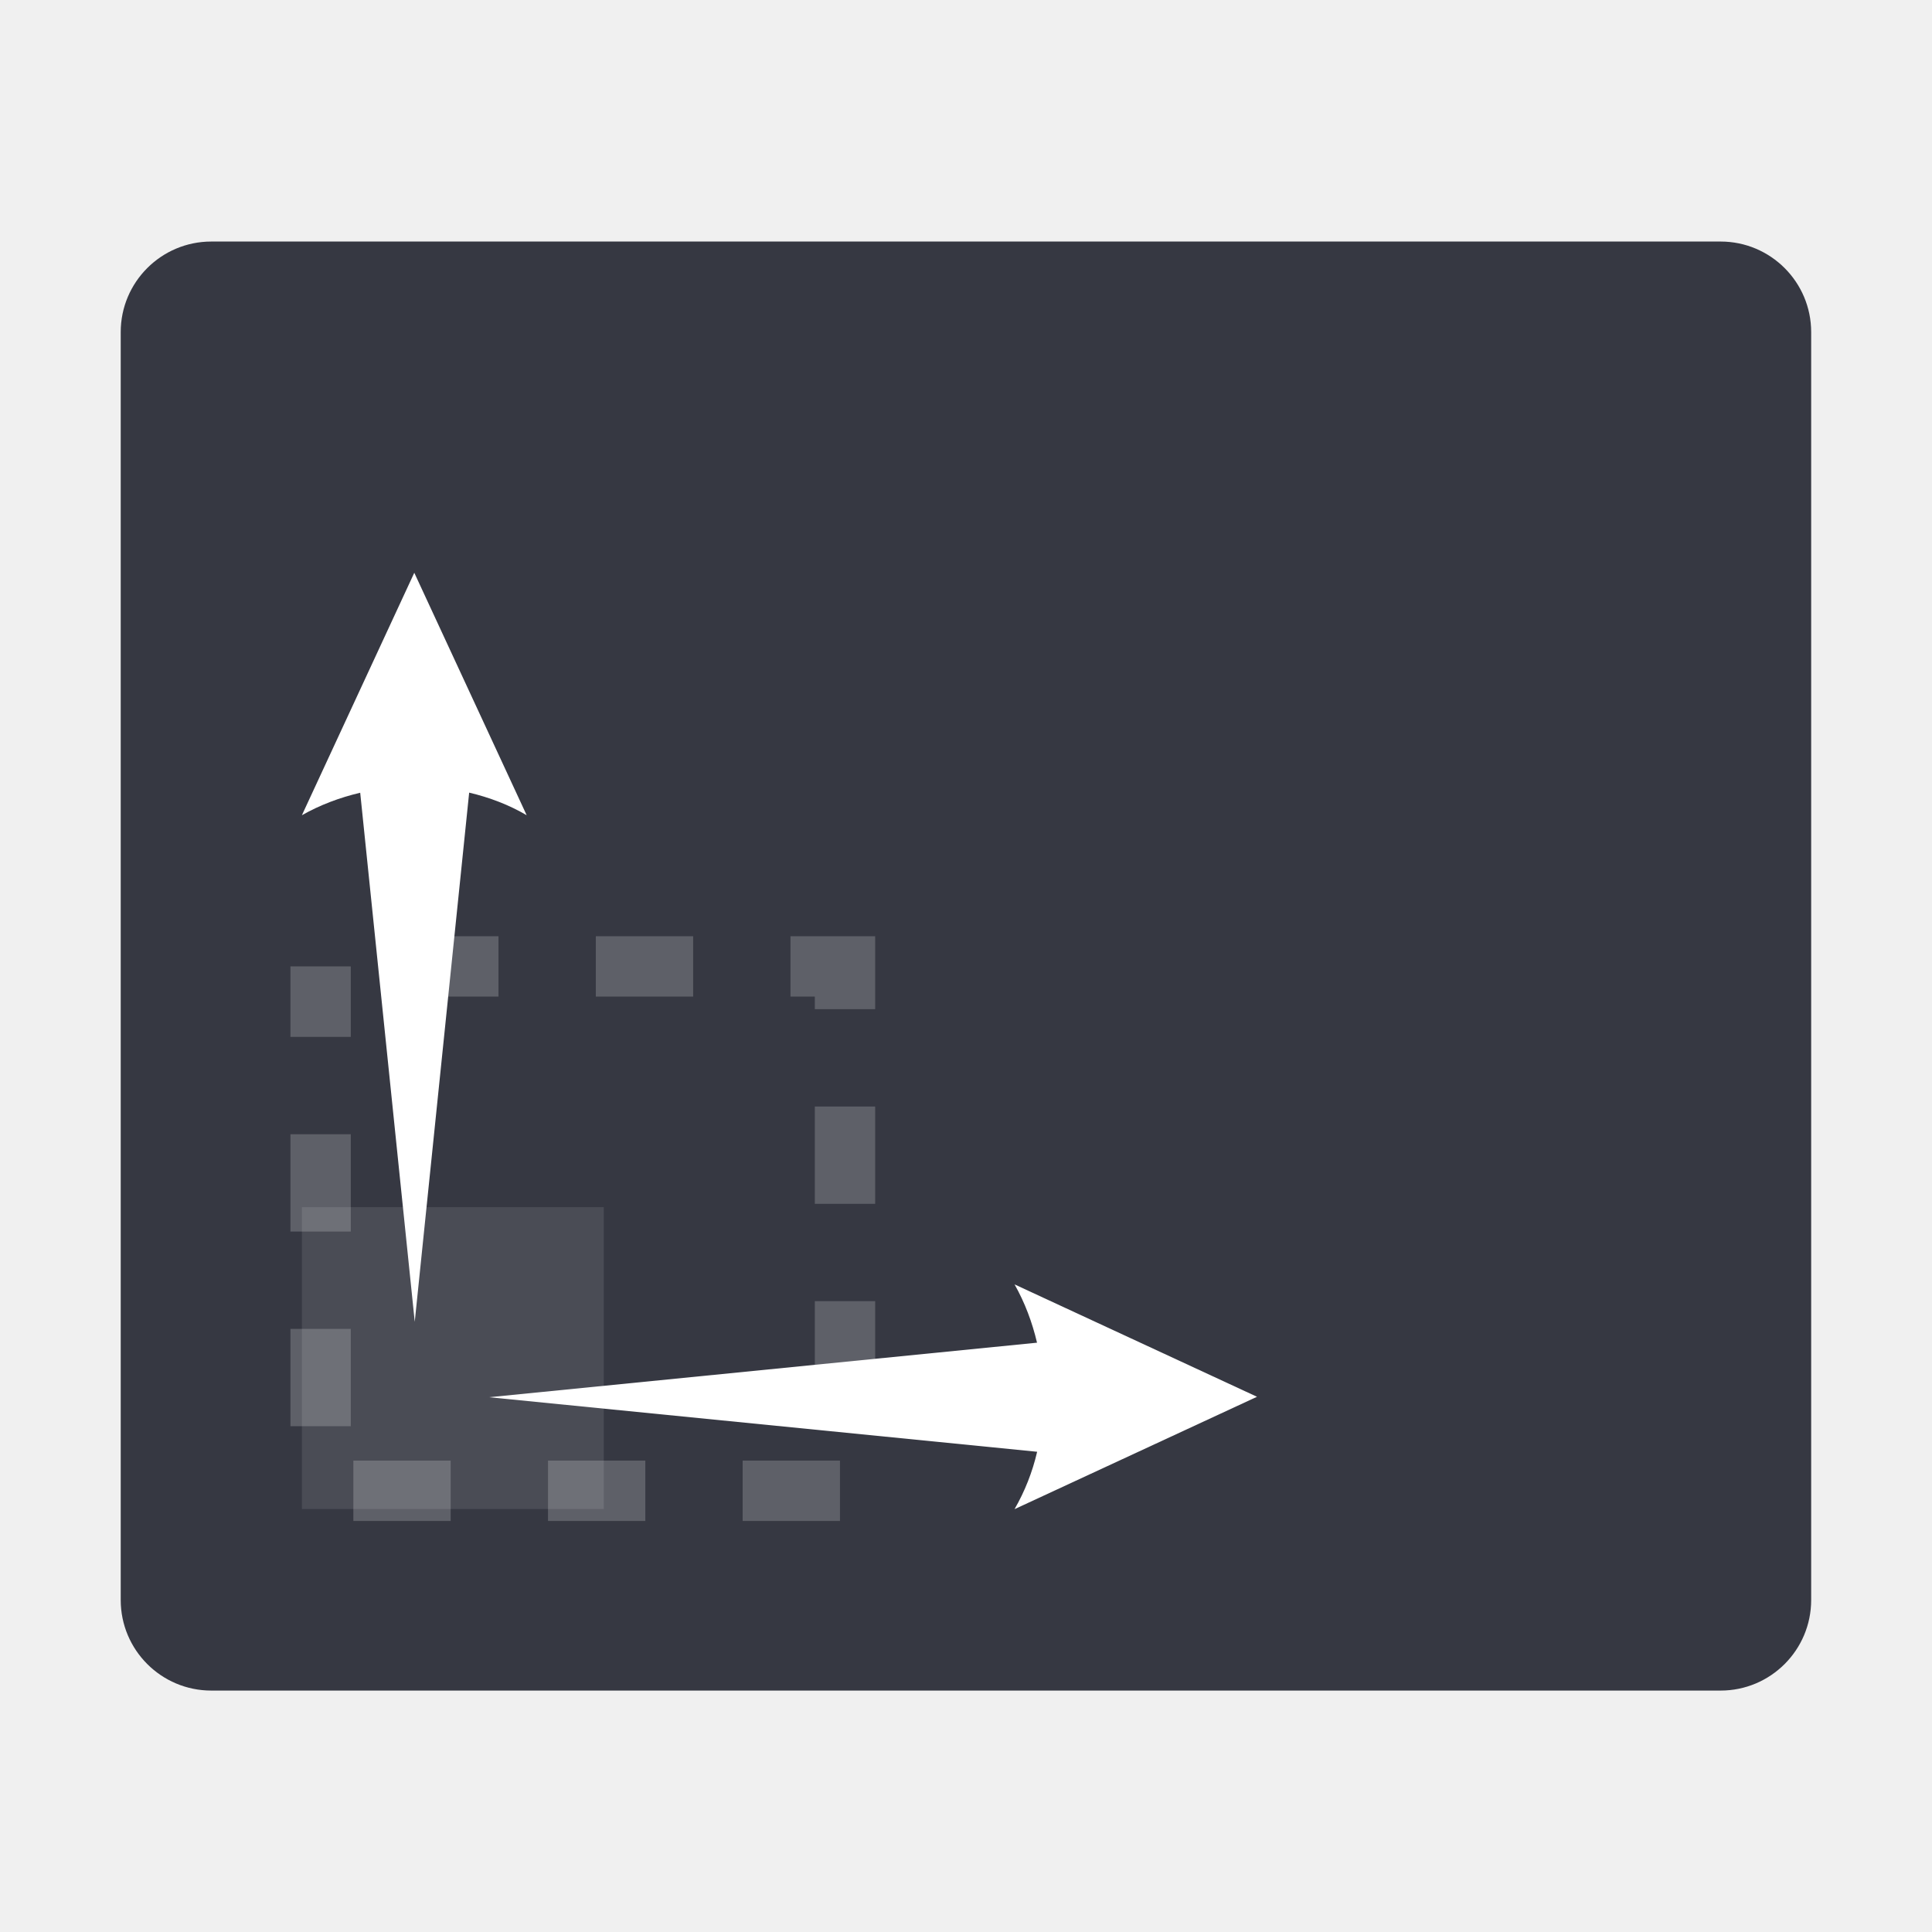
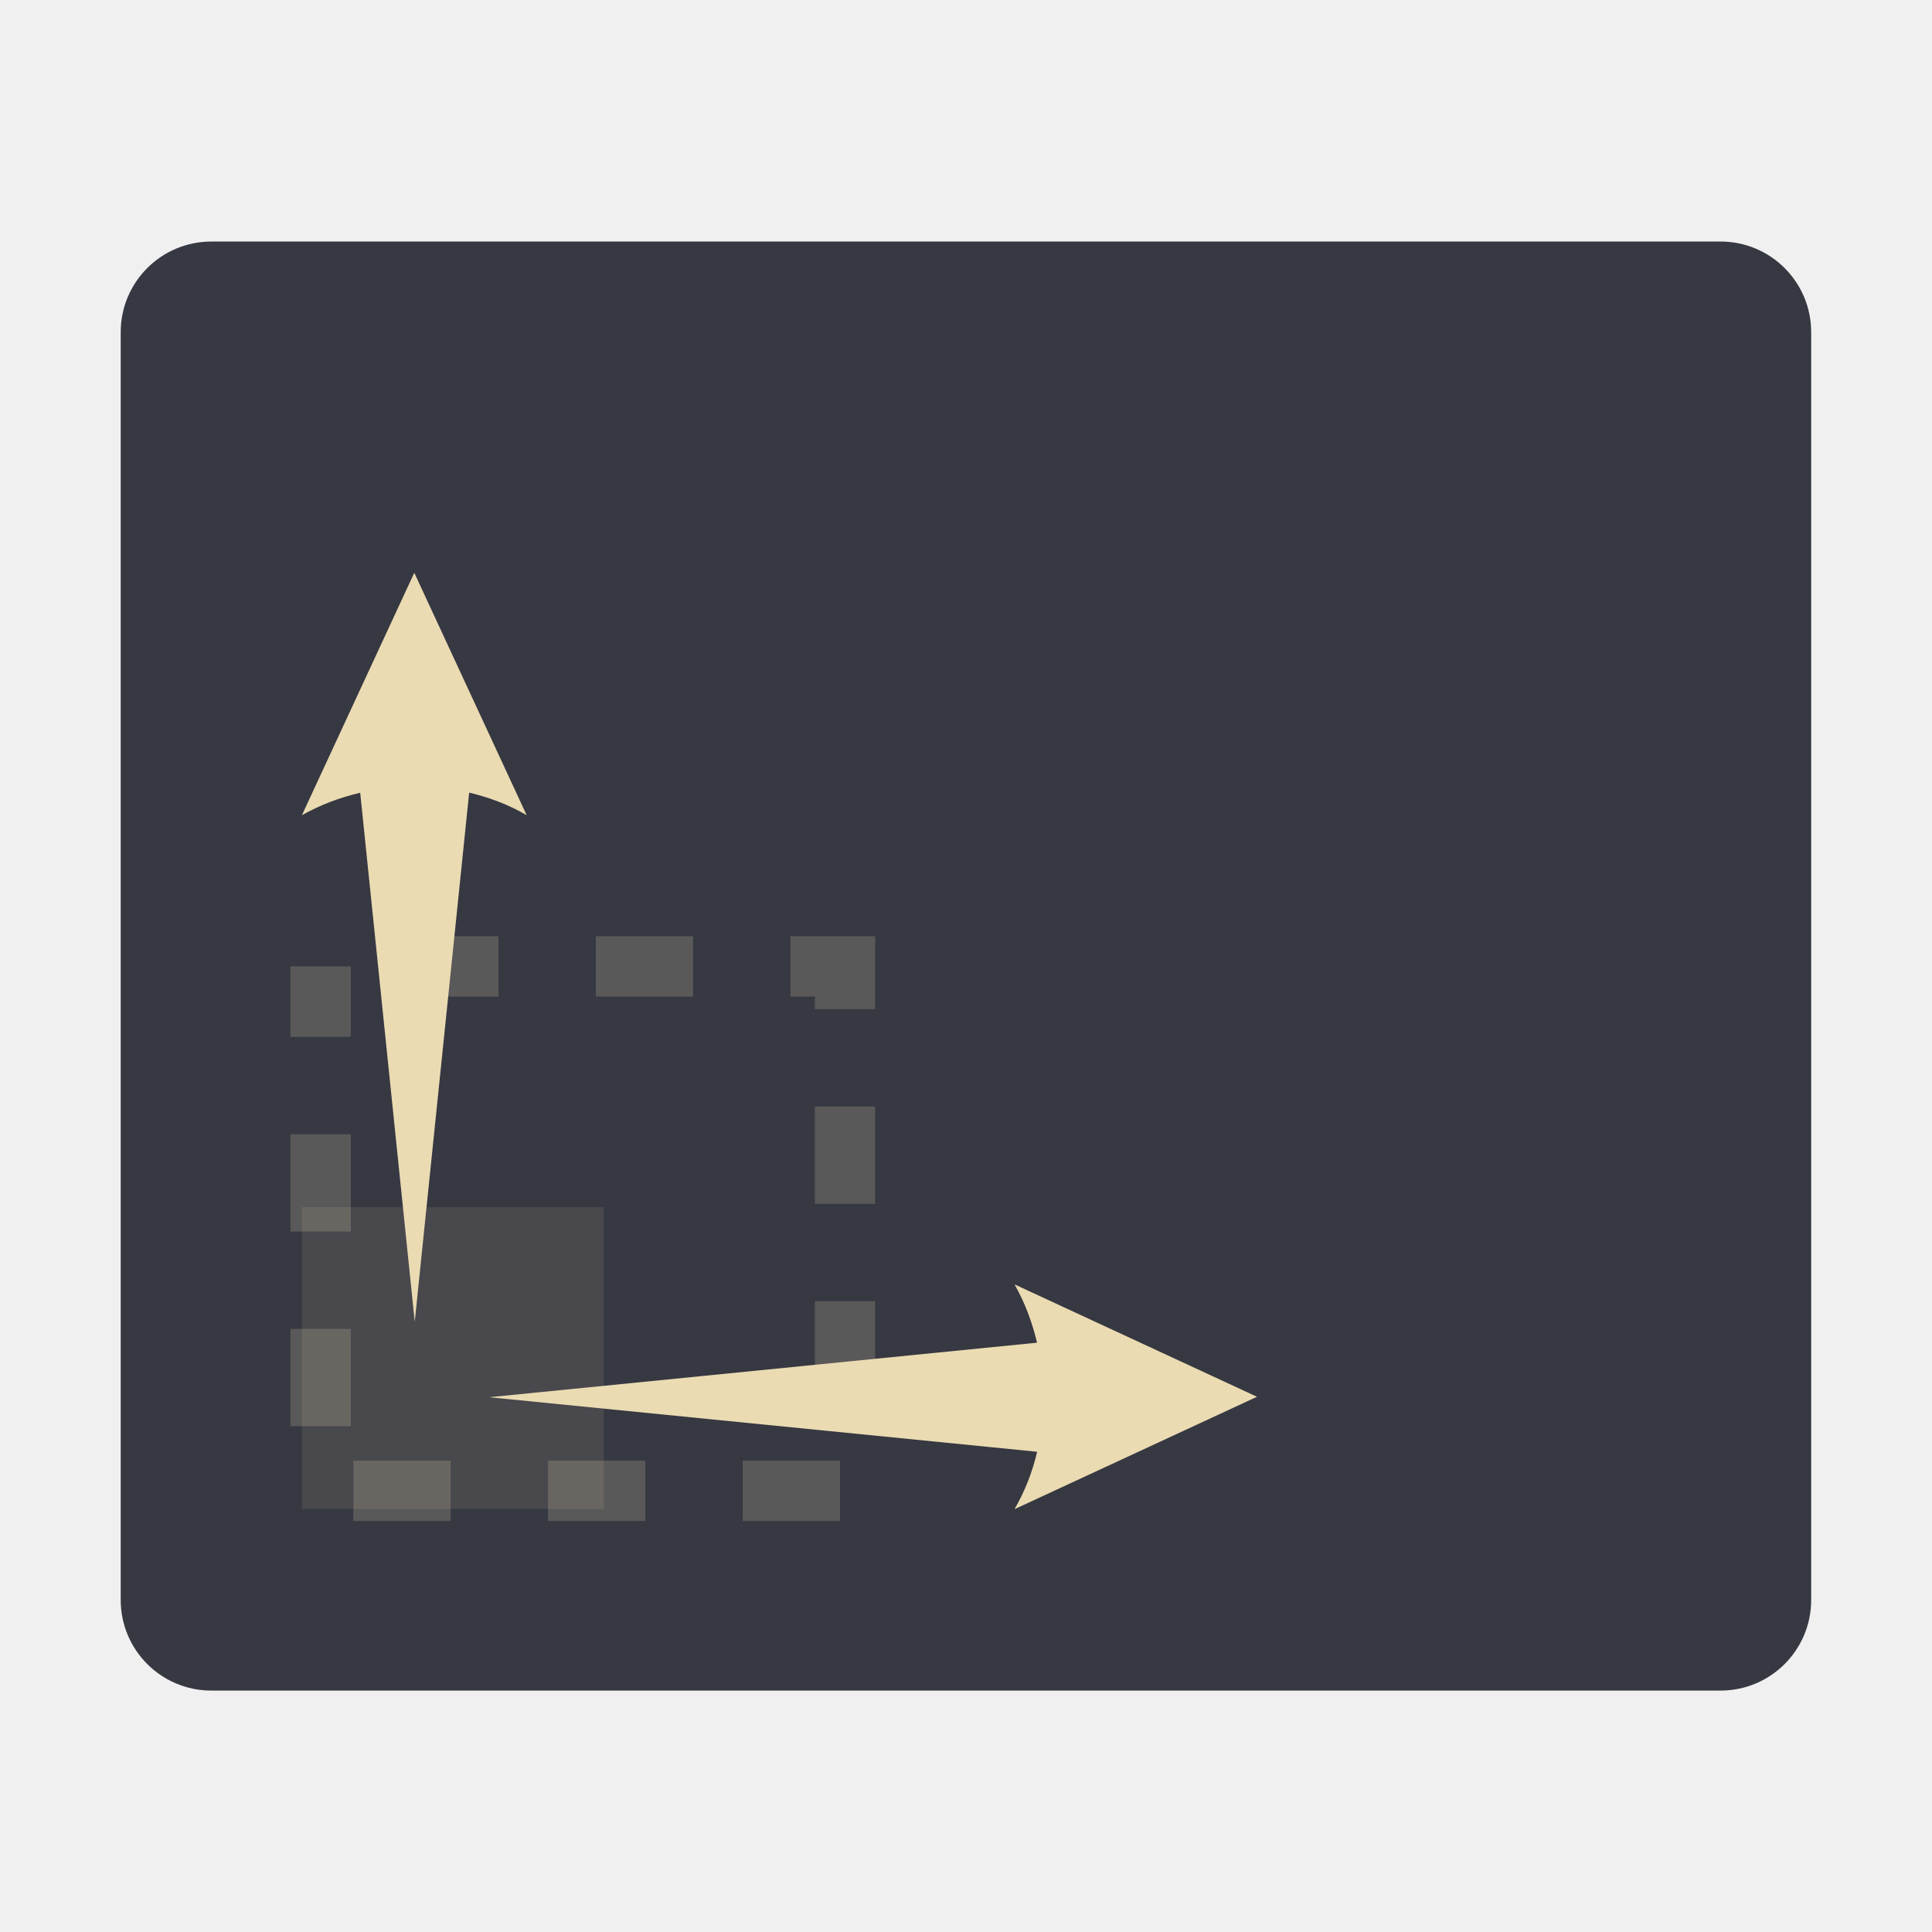
<svg xmlns="http://www.w3.org/2000/svg" width="64" height="64" version="1.1" viewBox="0 0 16.933 16.933">
-   <rect x="1.058" y="2.117" width="14.816" height="12.7" rx=".794" ry=".794" color="#000000" fill="#363842" overflow="visible" />
+   <rect x="1.058" y="2.117" width="14.816" height="12.7" rx=".794" ry=".794" color="#282828" fill="#363842" overflow="visible" />
  <g transform="translate(0 -280.07)" stroke-width="1.612">
-     <path d="m2.646 290.65h2.646v2.646h-2.646z" fill="#fff" opacity=".1" />
-     <path d="m3.631 285.09-0.985 2.125c0.159-0.09 0.332-0.155 0.511-0.197l0.478 4.637 0.477-4.638c0.178 0.042 0.349 0.107 0.504 0.198zm5.261 6.237c0.09 0.159 0.155 0.332 0.197 0.511l-4.802 0.478 4.803 0.478a1.84 1.84 0 0 1-0.198 0.503l2.125-0.985z" fill="#fff" />
-     <path d="m2.81 288.54h4.596v4.596h-4.596z" fill="none" opacity=".2" stroke="#fff" stroke-dasharray="0.853, 0.853" stroke-dashoffset="1" stroke-width=".529" />
+     <path d="m2.646 290.65h2.646v2.646h-2.646z" fill="#ebdbb2" opacity=".1" />
+     <path d="m3.631 285.09-0.985 2.125c0.159-0.09 0.332-0.155 0.511-0.197l0.478 4.637 0.477-4.638c0.178 0.042 0.349 0.107 0.504 0.198zm5.261 6.237c0.09 0.159 0.155 0.332 0.197 0.511l-4.802 0.478 4.803 0.478a1.84 1.84 0 0 1-0.198 0.503l2.125-0.985z" fill="#ebdbb2" />
+     <path d="m2.81 288.54h4.596v4.596h-4.596z" fill="none" opacity=".2" stroke="#ebdbb2" stroke-dasharray="0.853, 0.853" stroke-dashoffset="1" stroke-width=".529" />
  </g>
</svg>
